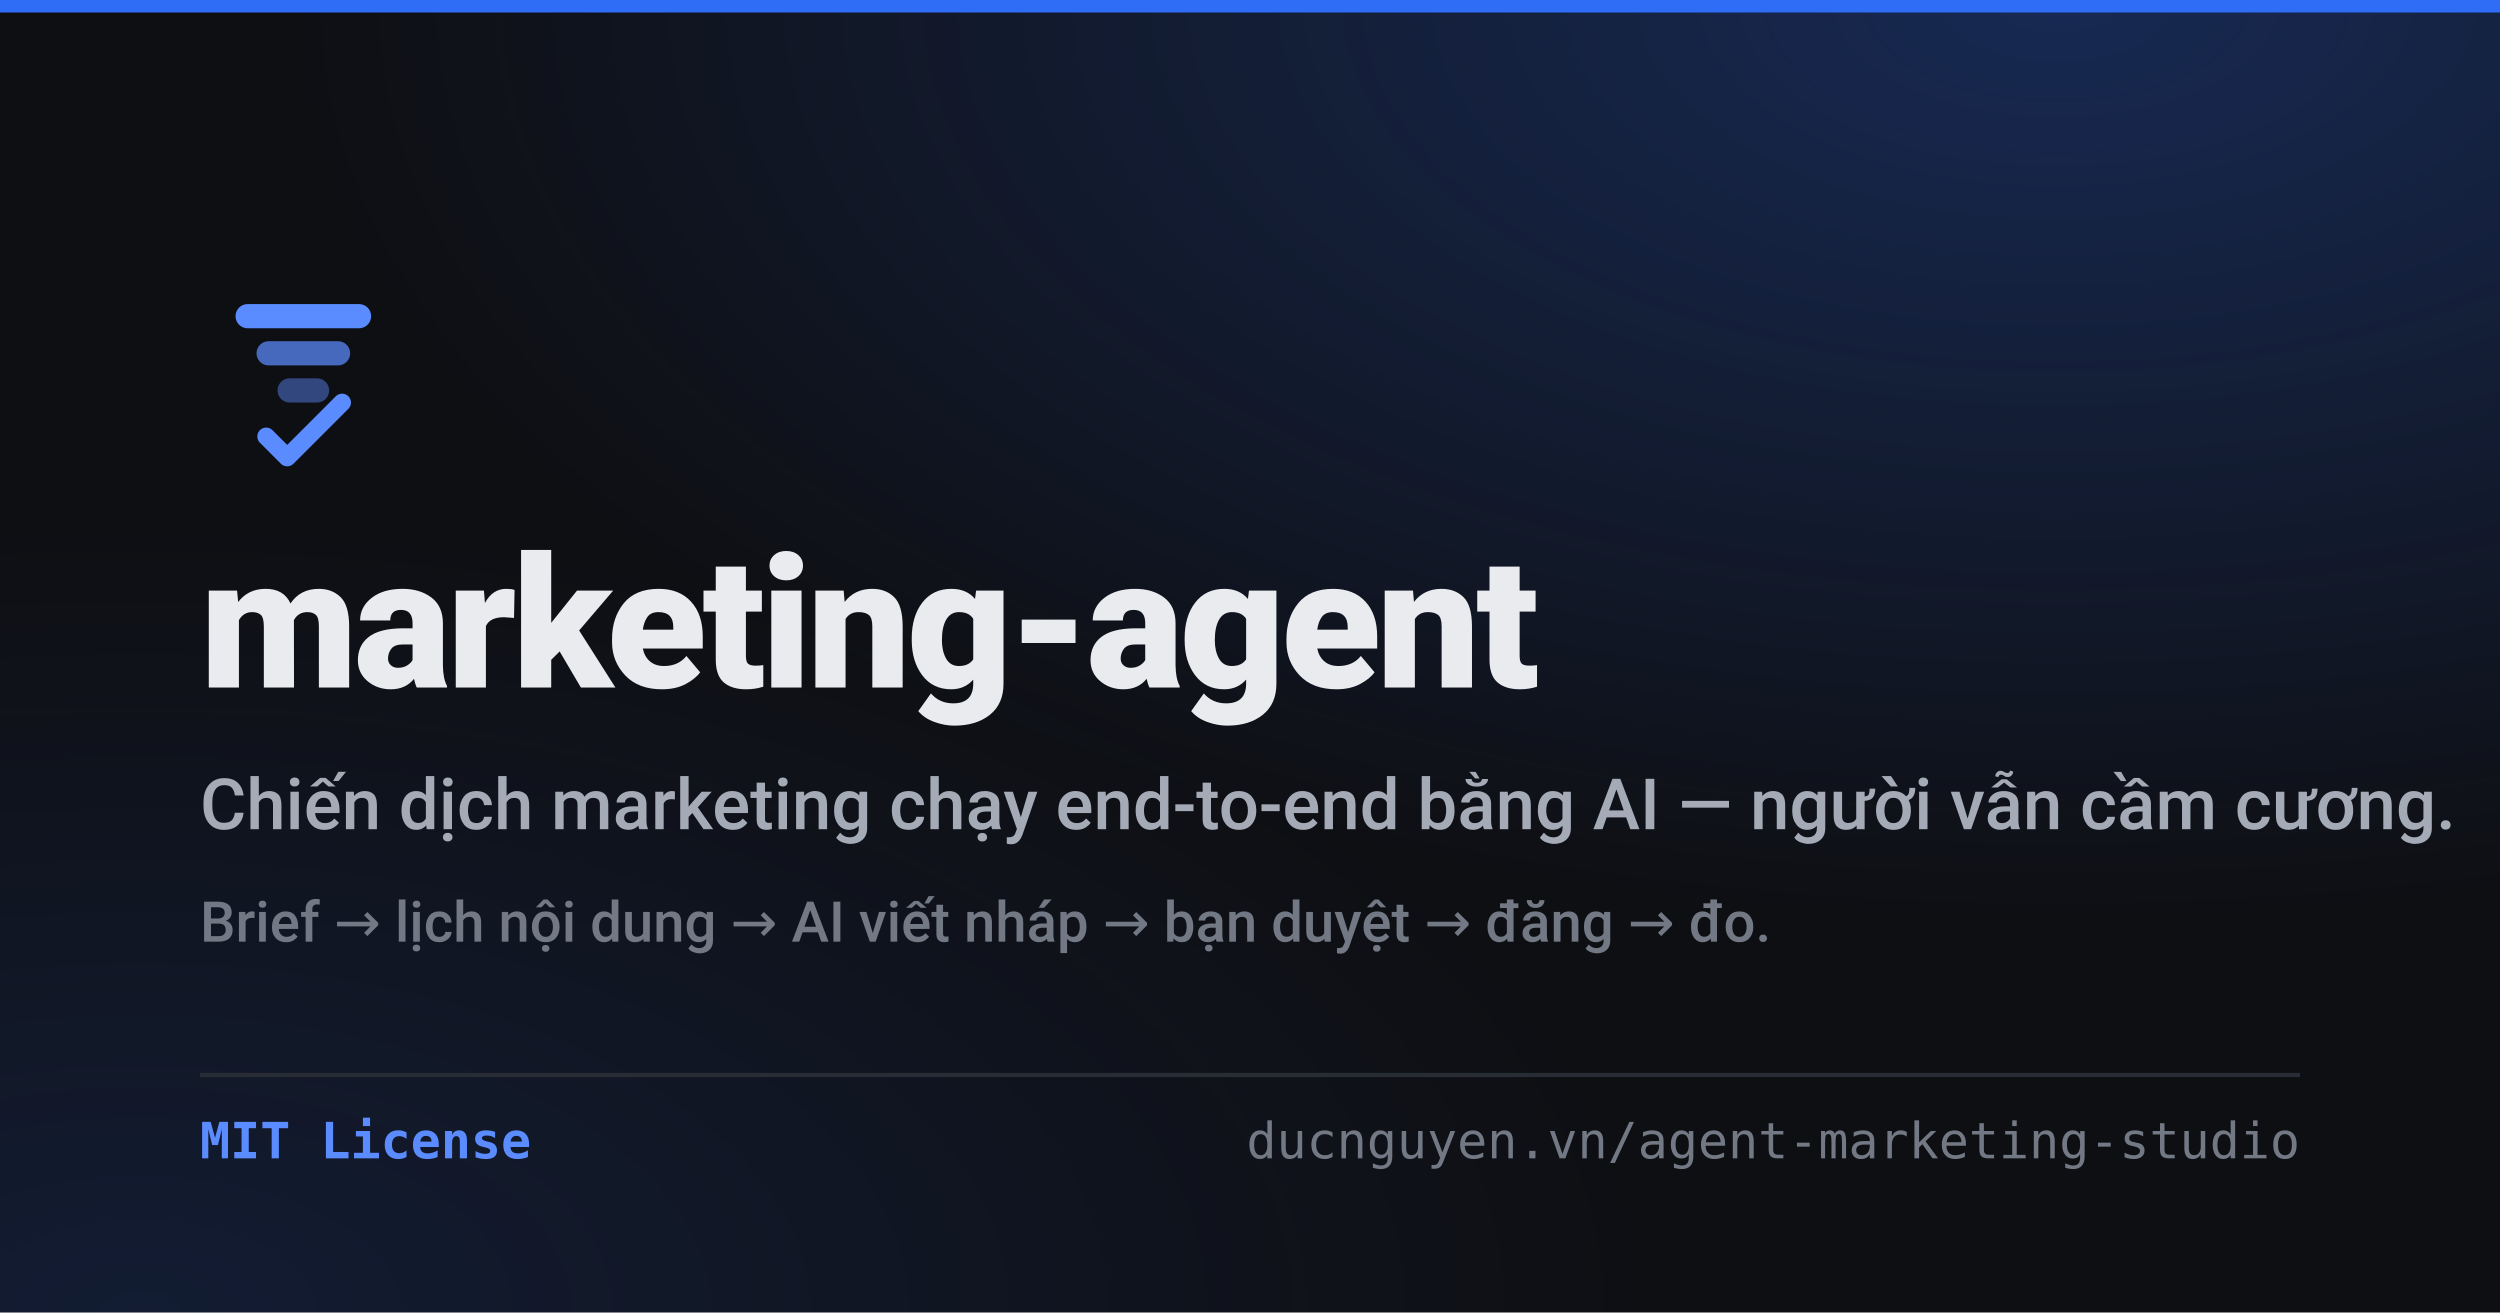
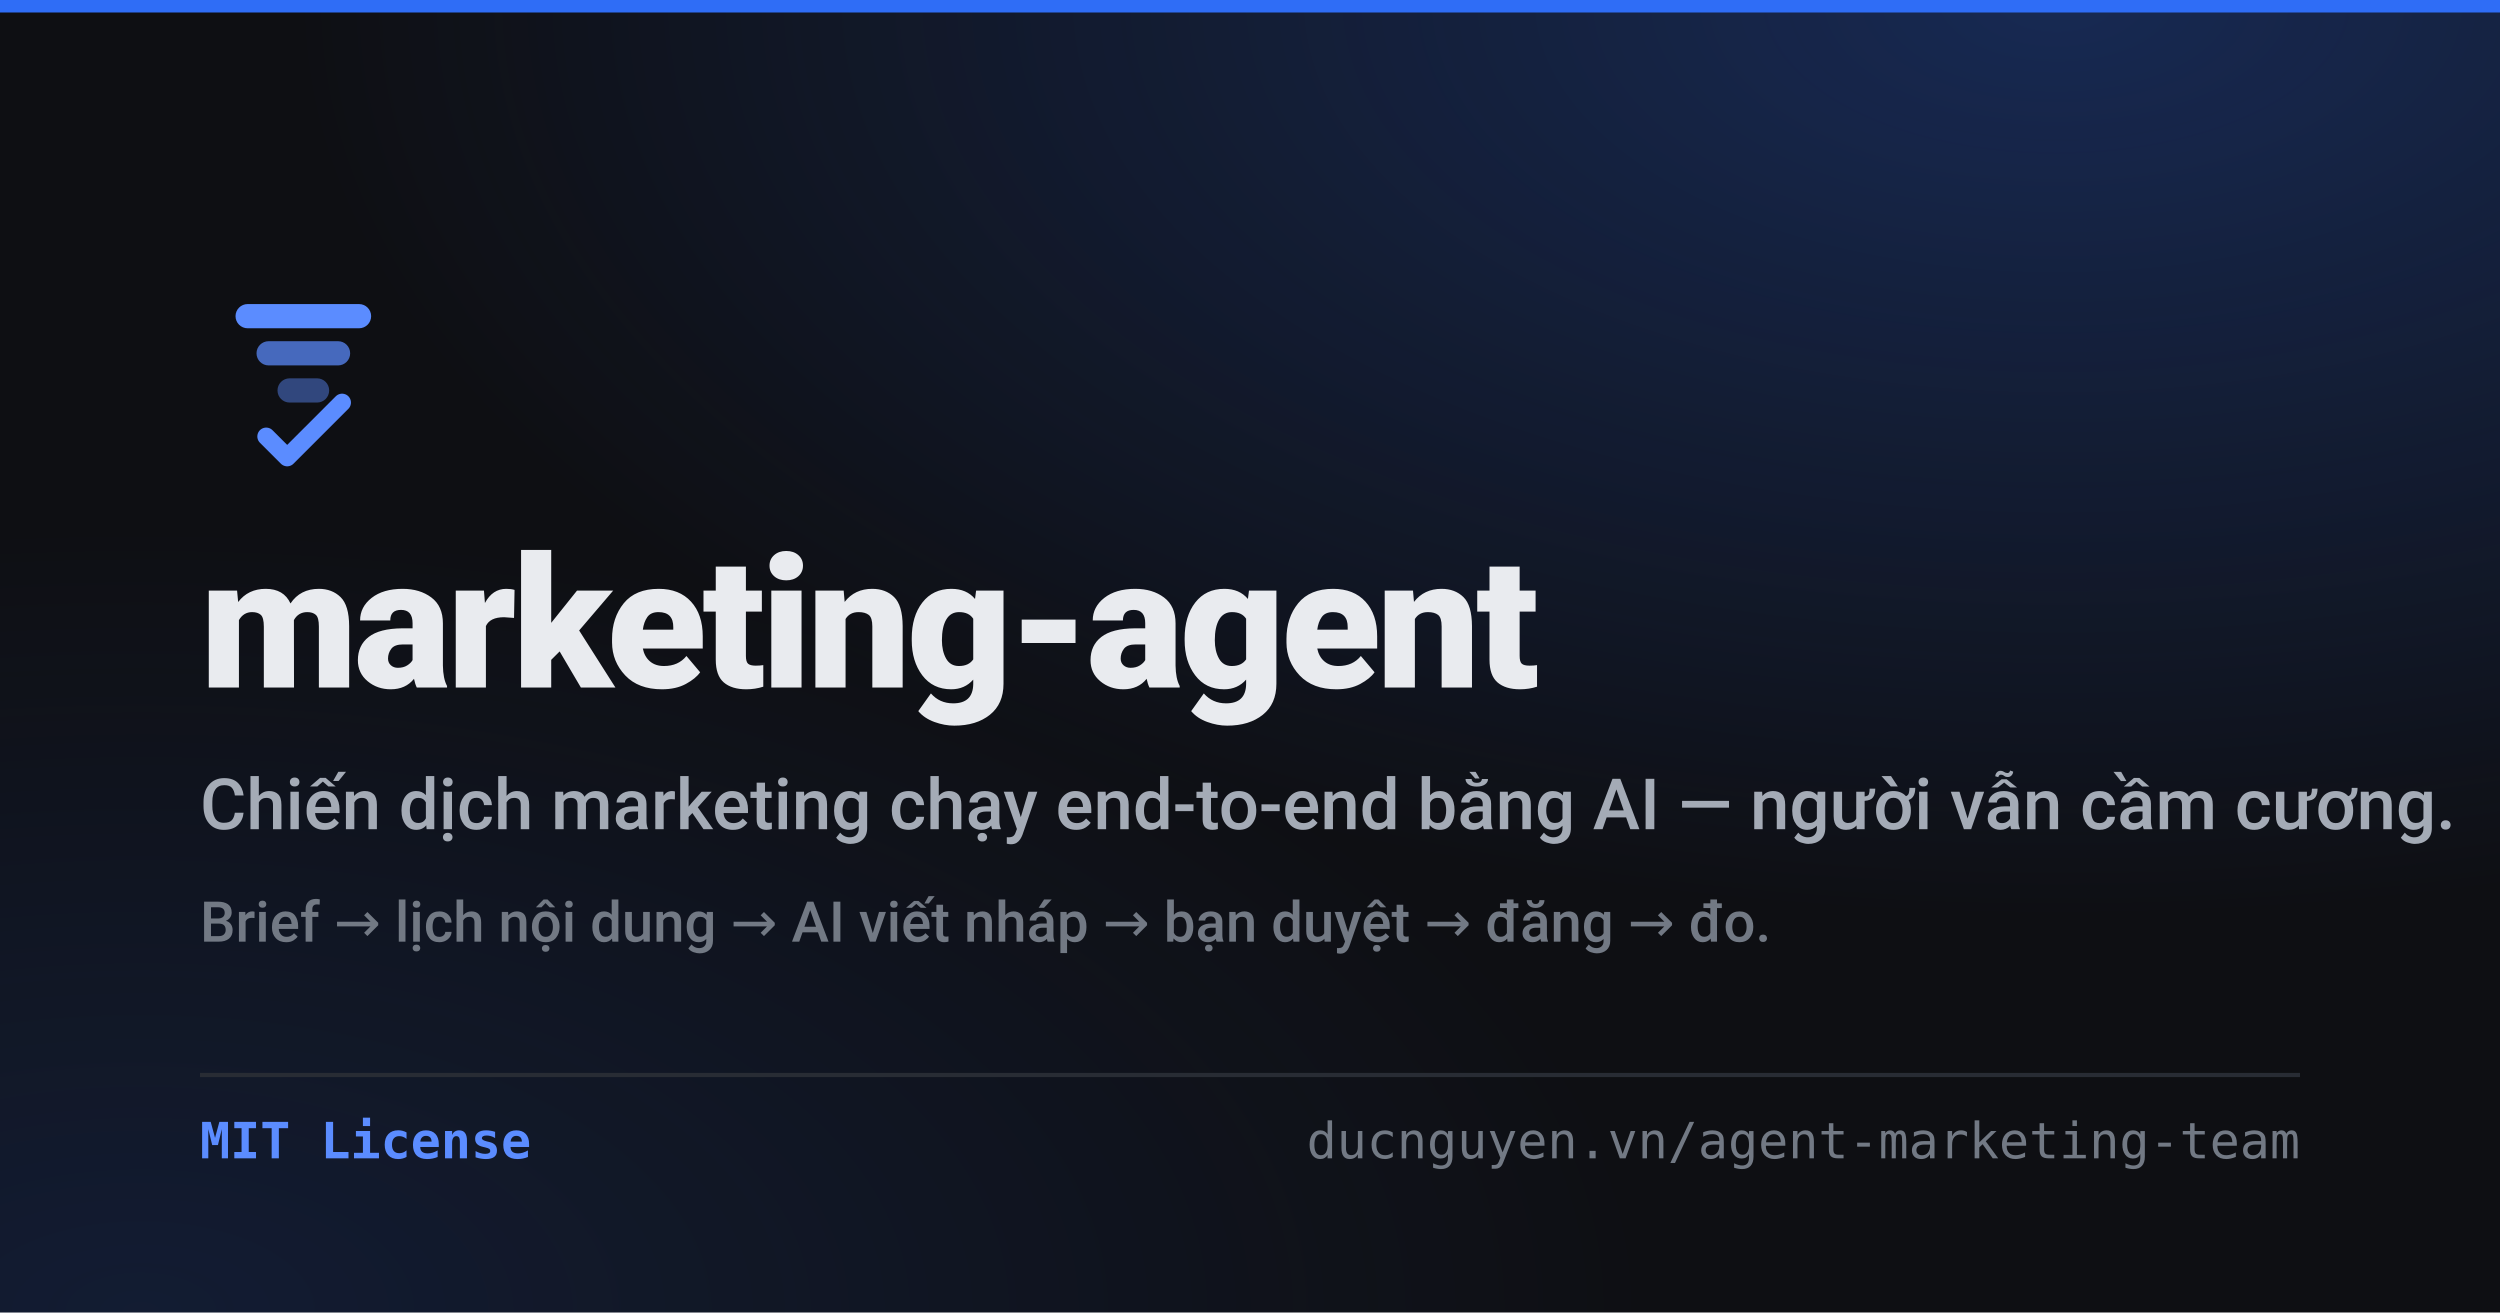
<svg xmlns="http://www.w3.org/2000/svg" viewBox="0 0 1200 630" width="1200" height="630" role="img" aria-label="marketing-agent">
  <defs>
    <radialGradient id="glow" cx="82%" cy="0%" r="70%">
      <stop offset="0%" stop-color="#2f6df6" stop-opacity=".28" />
      <stop offset="100%" stop-color="#2f6df6" stop-opacity="0" />
    </radialGradient>
    <radialGradient id="glow2" cx="6%" cy="100%" r="60%">
      <stop offset="0%" stop-color="#2f6df6" stop-opacity=".14" />
      <stop offset="100%" stop-color="#2f6df6" stop-opacity="0" />
    </radialGradient>
  </defs>
  <rect width="1200" height="630" fill="#0e0f13" />
  <rect width="1200" height="630" fill="url(#glow)" />
  <rect width="1200" height="630" fill="url(#glow2)" />
  <rect x="0" y="0" width="1200" height="6" fill="#2f6df6" />
  <g transform="translate(96,132) scale(1.55)">
    <g fill="#5b8cff">
      <rect x="11" y="9" width="42" height="7.5" rx="3.75" />
      <rect x="17.5" y="20.5" width="29" height="7.5" rx="3.75" opacity=".72" />
      <rect x="24" y="32" width="16" height="7.5" rx="3.75" opacity=".45" />
    </g>
    <path d="M20.5 50 L27 56.5 L44 39.5" fill="none" stroke="#5b8cff" stroke-width="5.5" stroke-linecap="round" stroke-linejoin="round" />
  </g>
  <g font-family="Be Vietnam Pro, Segoe UI, Roboto, Noto Sans, sans-serif">
    <text x="96" y="330" fill="#e9ebef" font-size="88" font-weight="800" letter-spacing="-2">marketing-agent</text>
    <text x="96" y="398" fill="#a4abb6" font-size="34" font-weight="500">Chiến dịch marketing chạy end-to-end bằng AI — người vẫn cầm cương.</text>
    <text x="96" y="452" fill="#727984" font-size="27" font-weight="500">Brief → lịch nội dung → AI viết nháp → bạn duyệt → đăng → đo.</text>
  </g>
  <g font-family="JetBrains Mono, Consolas, monospace" font-size="24">
    <text x="96" y="556" fill="#5b8cff" font-weight="600">MIT License</text>
-     <text x="1104" y="556" fill="#727984" text-anchor="end">ducnguyen.vn/agent-marketing-studio</text>
+     <text x="1104" y="556" fill="#727984" text-anchor="end">ducnguyen.vn/agent-marketing-team</text>
  </g>
  <line x1="96" y1="516" x2="1104" y2="516" stroke="#282c34" stroke-width="2" />
</svg>
